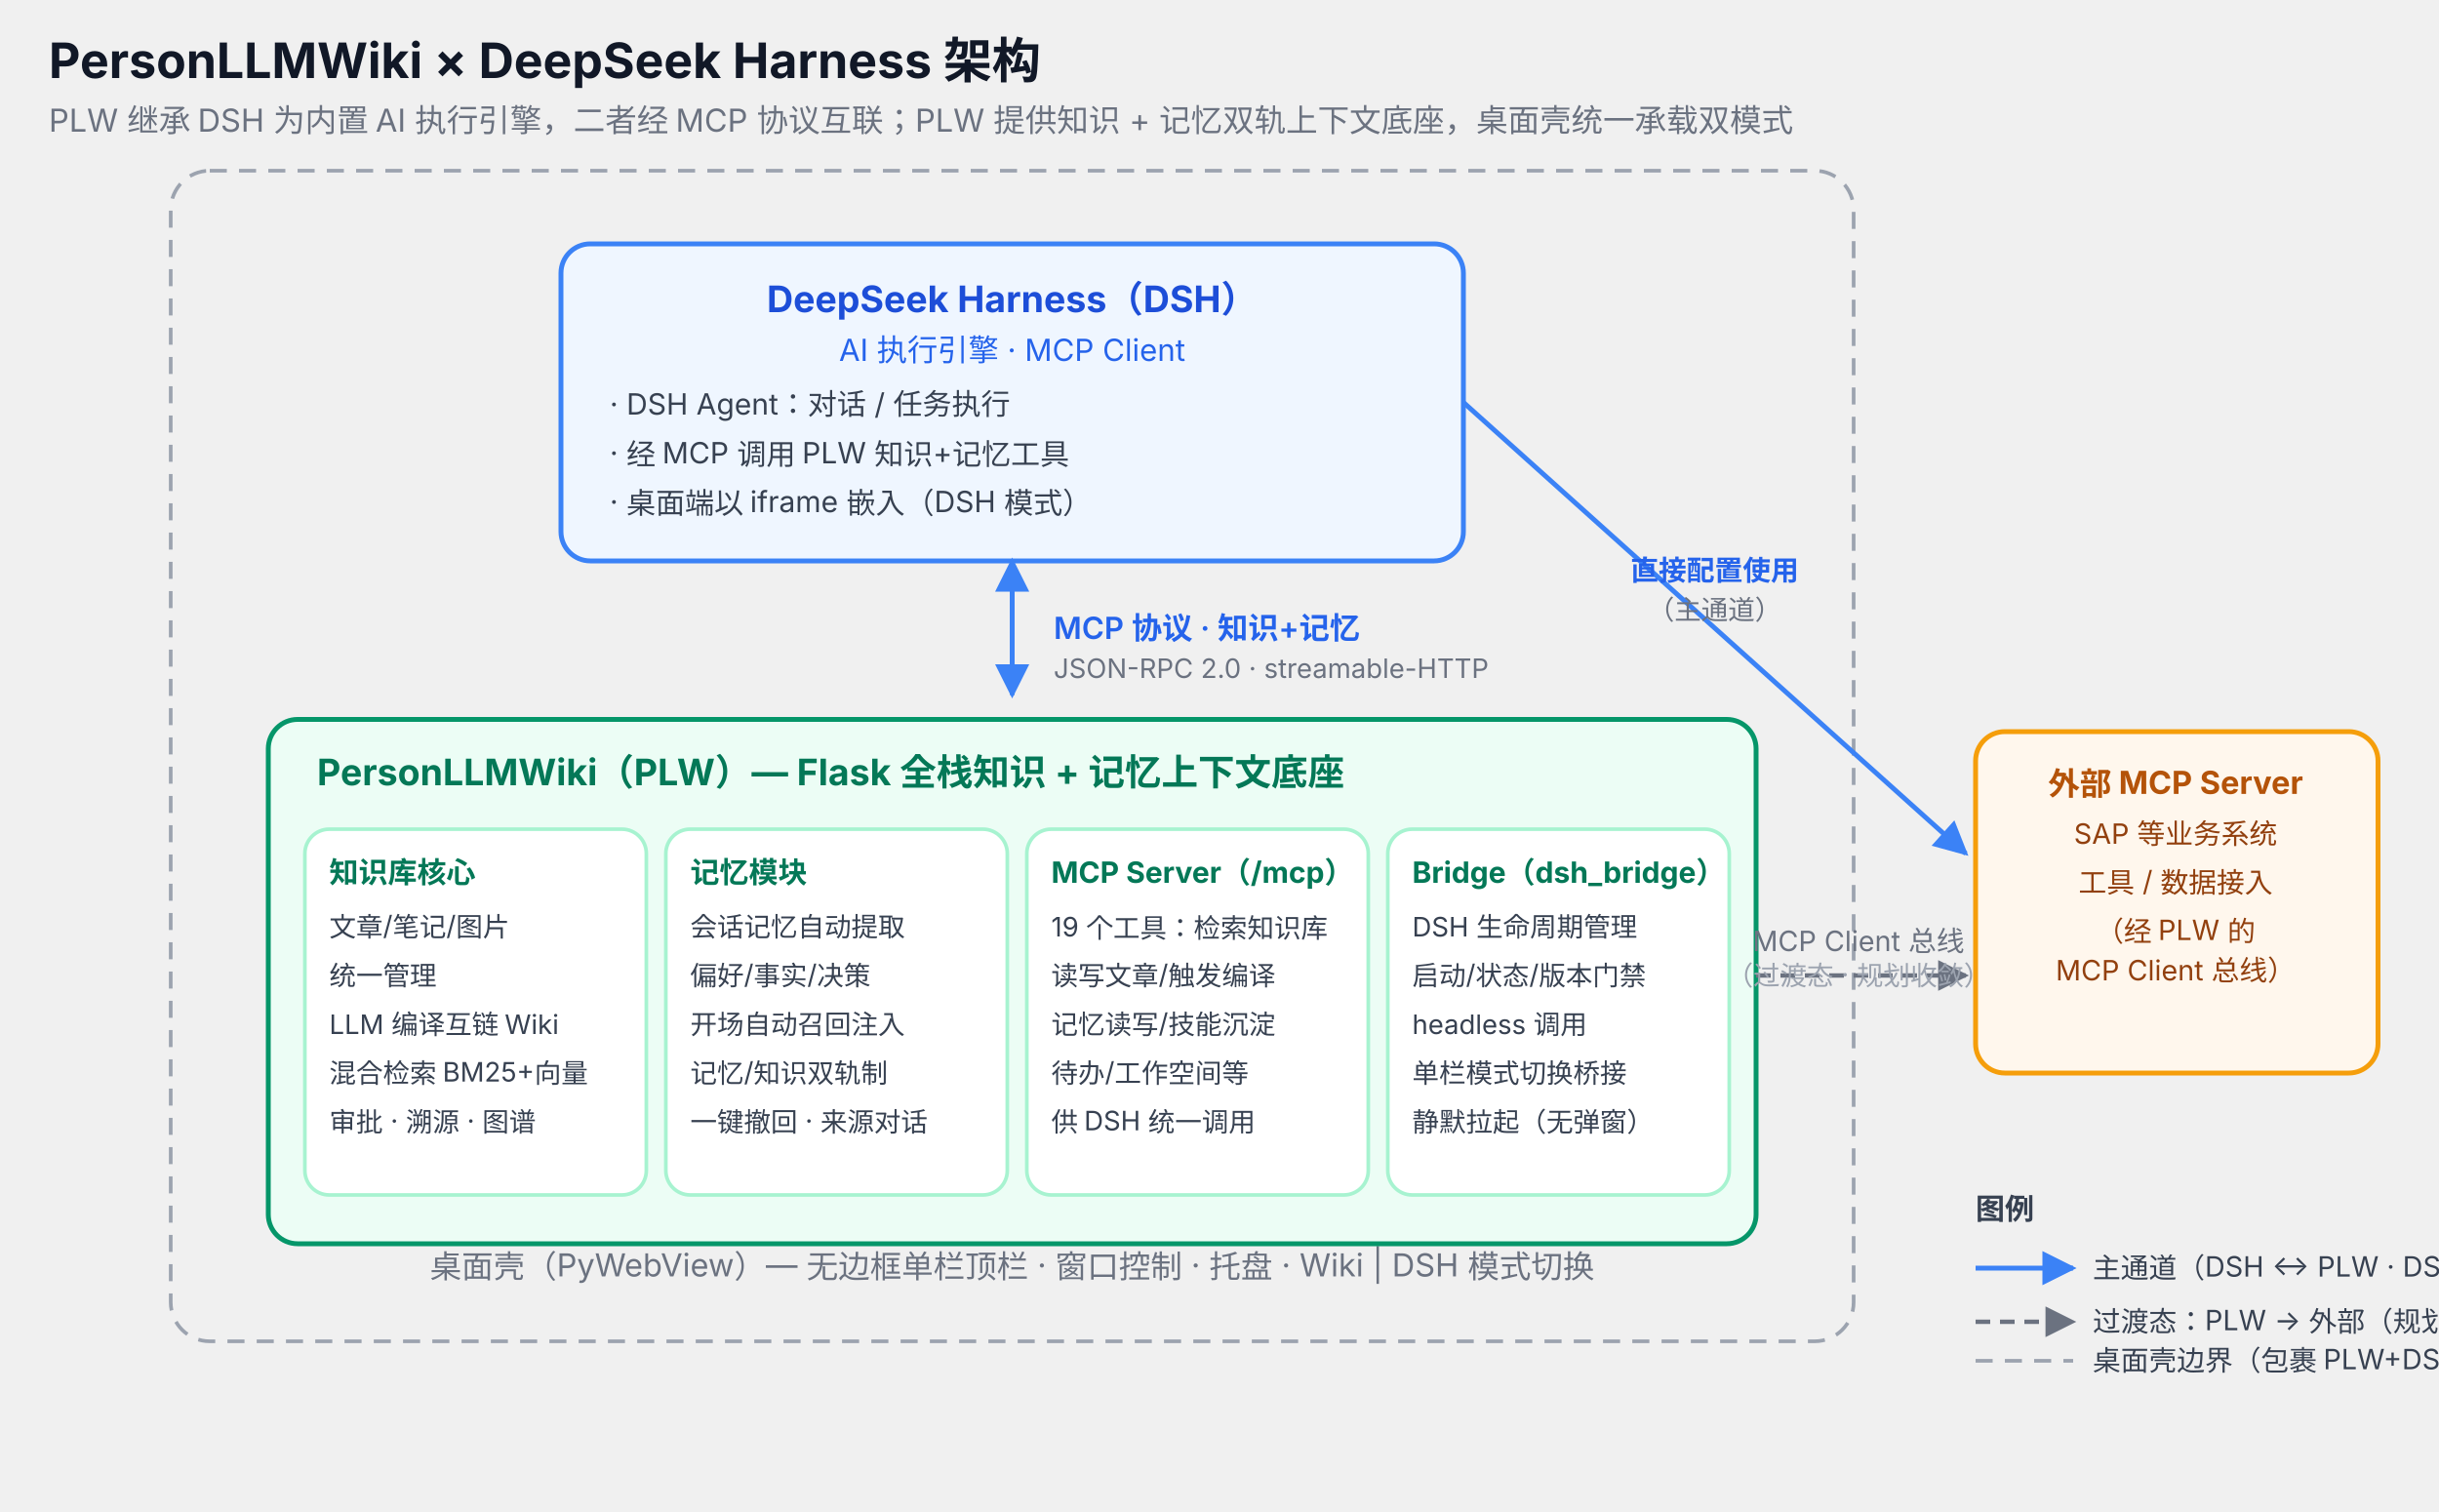
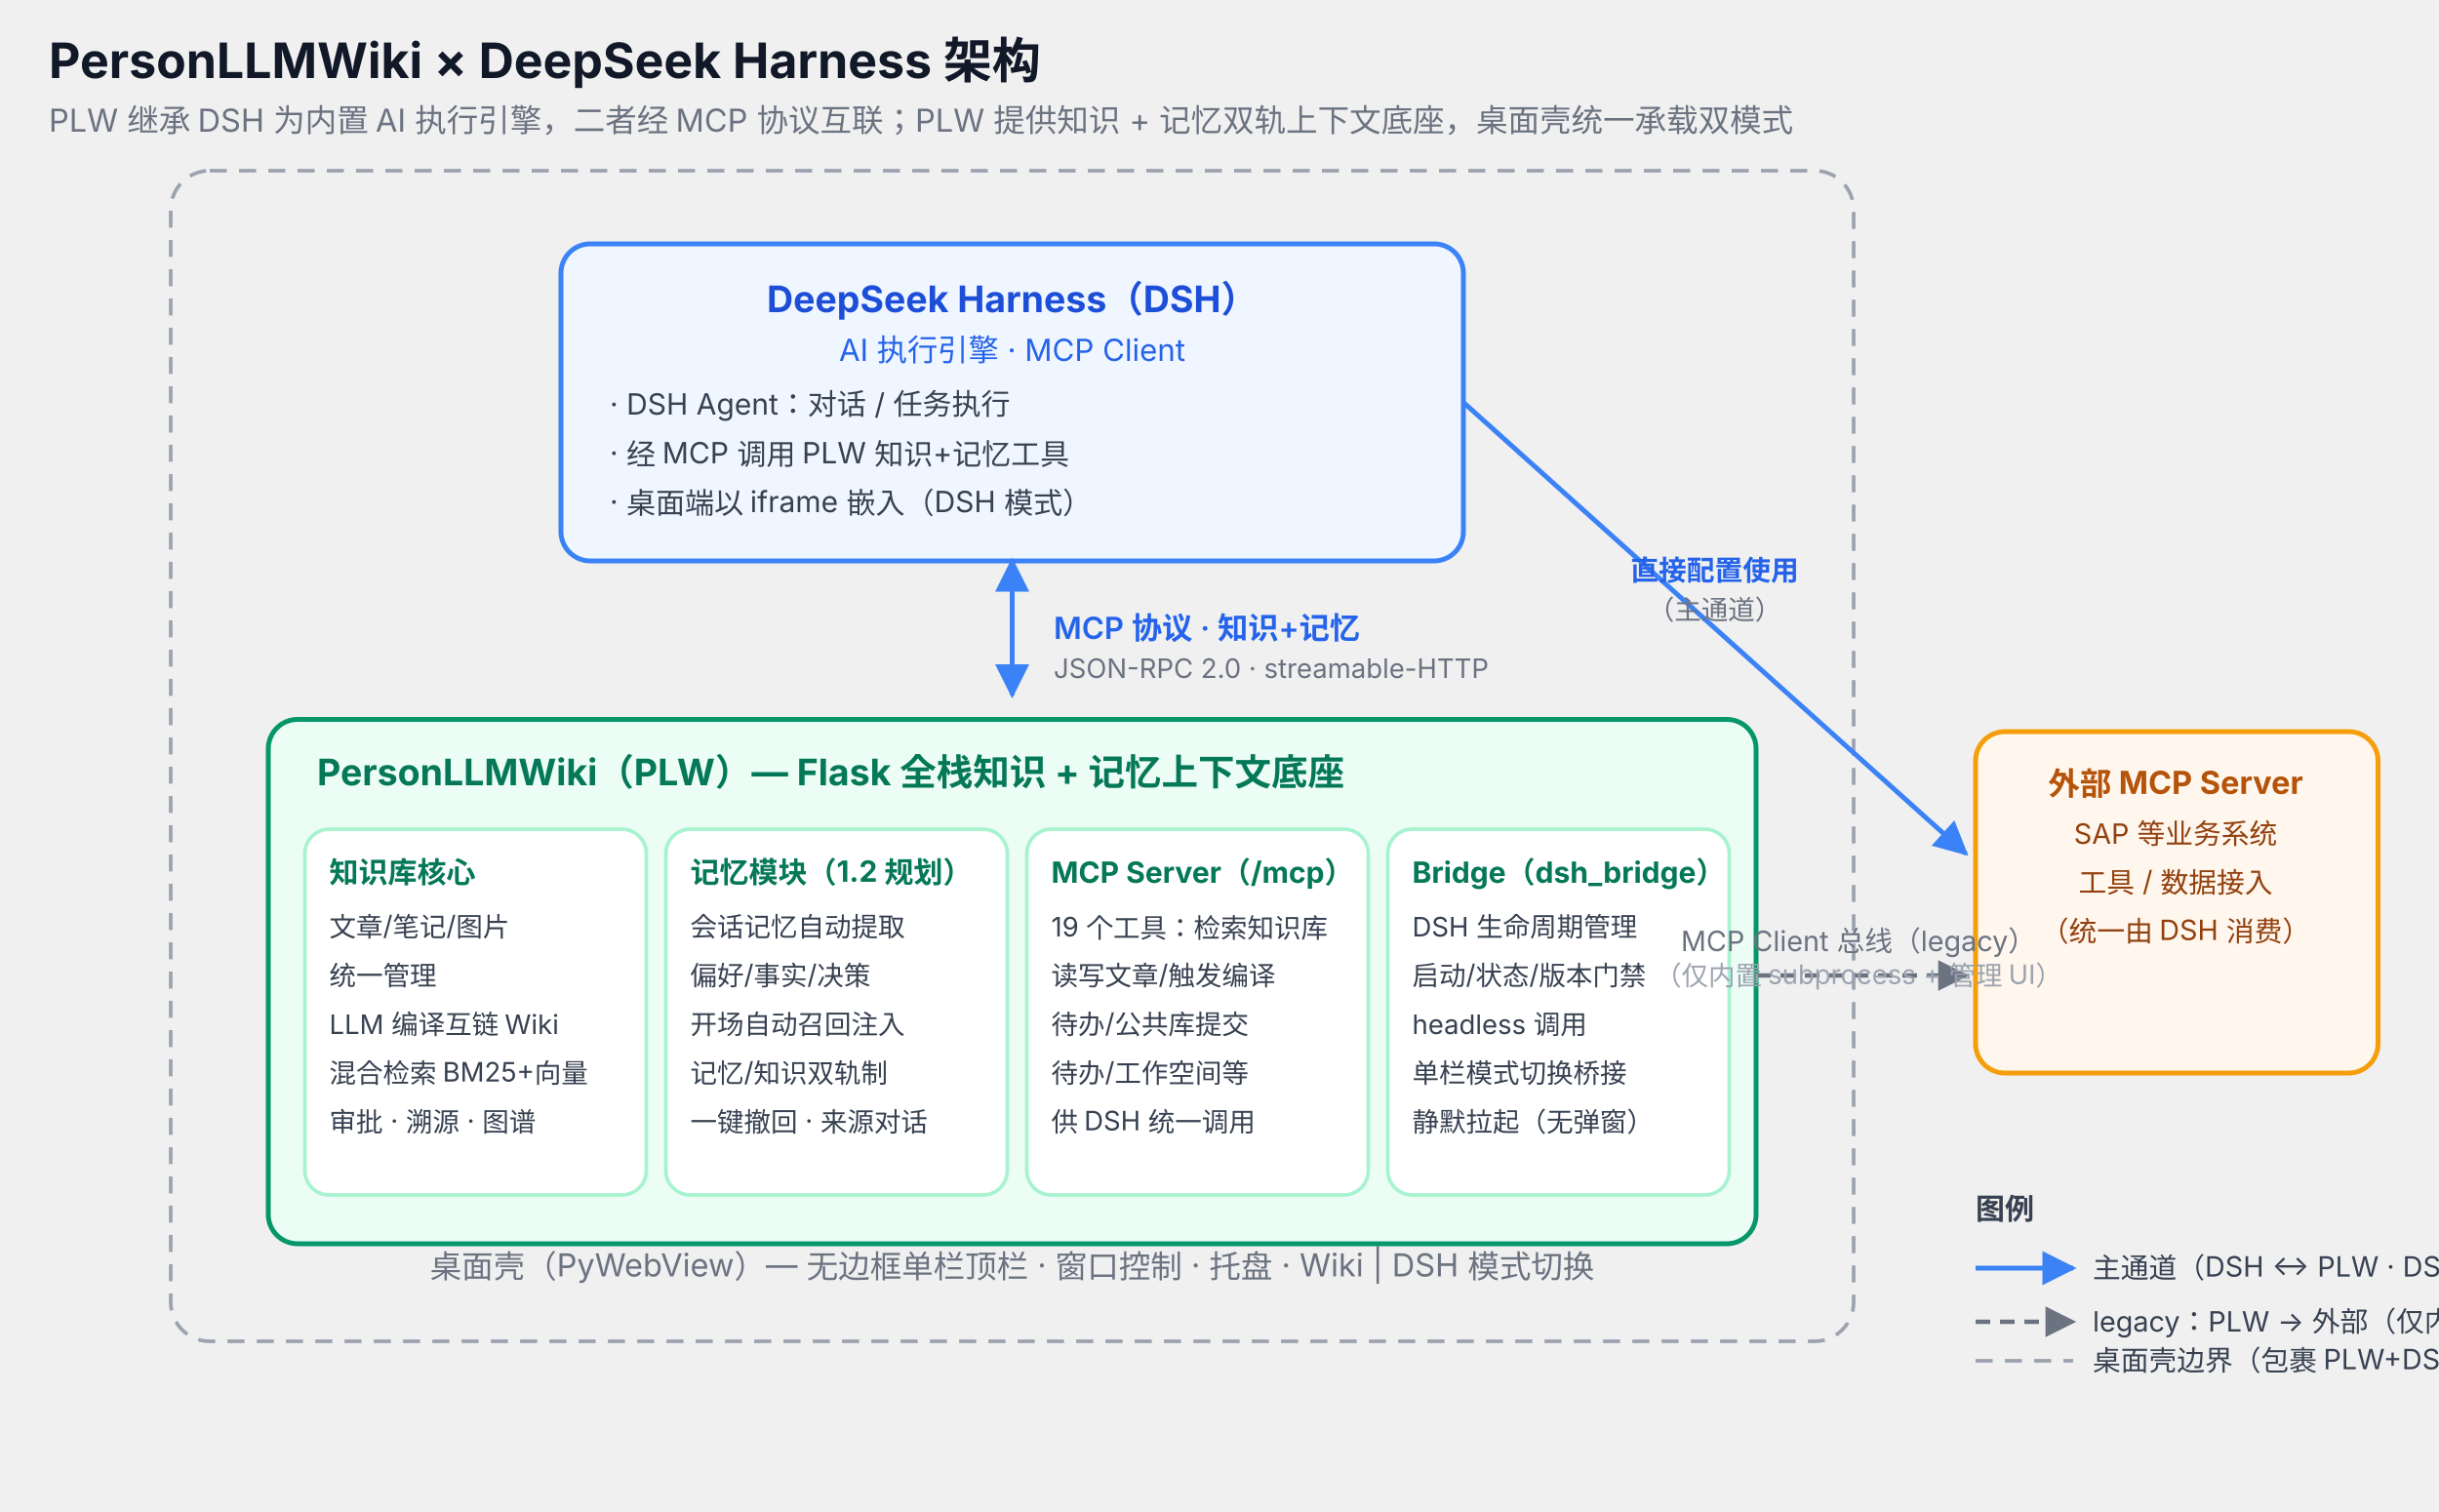
<svg xmlns="http://www.w3.org/2000/svg" viewBox="0 0 1000 620" font-family="-apple-system, 'Segoe UI', 'Microsoft YaHei', sans-serif">
  <defs>
    <marker id="arrow" viewBox="0 0 10 10" refX="9" refY="5" markerWidth="7" markerHeight="7" orient="auto-start-reverse">
      <path d="M 0 0 L 10 5 L 0 10 z" fill="#6b7280" />
    </marker>
    <marker id="arrow-blue" viewBox="0 0 10 10" refX="9" refY="5" markerWidth="7" markerHeight="7" orient="auto-start-reverse">
      <path d="M 0 0 L 10 5 L 0 10 z" fill="#3b82f6" />
    </marker>
  </defs>
  <text x="20" y="32" font-size="20" font-weight="700" fill="#111827">PersonLLMWiki × DeepSeek Harness 架构</text>
  <text x="20" y="54" font-size="13" fill="#6b7280">PLW 继承 DSH 为内置 AI 执行引擎，二者经 MCP 协议互联；PLW 提供知识 + 记忆双轨上下文底座，桌面壳统一承载双模式</text>
  <rect x="70" y="70" width="690" height="480" rx="16" fill="none" stroke="#9ca3af" stroke-width="1.5" stroke-dasharray="7 5" />
  <text x="415" y="524" text-anchor="middle" font-size="13" fill="#6b7280">桌面壳（PyWebView）— 无边框单栏顶栏 · 窗口控制 · 托盘 · Wiki | DSH 模式切换</text>
  <rect x="230" y="100" width="370" height="130" rx="12" fill="#eff6ff" stroke="#3b82f6" stroke-width="2" />
  <text x="415" y="128" text-anchor="middle" font-size="15" font-weight="700" fill="#1d4ed8">DeepSeek Harness（DSH）</text>
  <text x="415" y="148" text-anchor="middle" font-size="12.5" fill="#2563eb">AI 执行引擎 · MCP Client</text>
  <text x="250" y="170" font-size="12" fill="#374151">· DSH Agent：对话 / 任务执行</text>
  <text x="250" y="190" font-size="12" fill="#374151">· 经 MCP 调用 PLW 知识+记忆工具</text>
  <text x="250" y="210" font-size="12" fill="#374151">· 桌面端以 iframe 嵌入（DSH 模式）</text>
  <line x1="415" y1="230" x2="415" y2="285" stroke="#3b82f6" stroke-width="2" marker-start="url(#arrow-blue)" marker-end="url(#arrow-blue)" />
  <text x="432" y="262" font-size="12.5" font-weight="600" fill="#2563eb">MCP 协议 · 知识+记忆</text>
  <text x="432" y="278" font-size="11" fill="#6b7280">JSON-RPC 2.0 · streamable-HTTP</text>
  <rect x="110" y="295" width="610" height="215" rx="12" fill="#ecfdf5" stroke="#059669" stroke-width="2" />
  <text x="130" y="322" font-size="15" font-weight="700" fill="#047857">PersonLLMWiki（PLW）— Flask 全栈知识 + 记忆上下文底座</text>
  <rect x="125" y="340" width="140" height="150" rx="10" fill="#ffffff" stroke="#a7f3d0" stroke-width="1.5" />
  <text x="135" y="362" font-size="12" font-weight="700" fill="#047857">知识库核心</text>
  <text x="135" y="384" font-size="11" fill="#374151">文章/笔记/图片</text>
  <text x="135" y="404" font-size="11" fill="#374151">统一管理</text>
  <text x="135" y="424" font-size="11" fill="#374151">LLM 编译互链 Wiki</text>
  <text x="135" y="444" font-size="11" fill="#374151">混合检索 BM25+向量</text>
  <text x="135" y="464" font-size="11" fill="#374151">审批 · 溯源 · 图谱</text>
  <rect x="273" y="340" width="140" height="150" rx="10" fill="#ffffff" stroke="#a7f3d0" stroke-width="1.5" />
-   <text x="283" y="362" font-size="12" font-weight="700" fill="#047857">记忆模块</text>
+   <text x="283" y="362" font-size="12" font-weight="700" fill="#047857">记忆模块（1.2 规划）</text>
  <text x="283" y="384" font-size="11" fill="#374151">会话记忆自动提取</text>
  <text x="283" y="404" font-size="11" fill="#374151">偏好/事实/决策</text>
  <text x="283" y="424" font-size="11" fill="#374151">开场自动召回注入</text>
  <text x="283" y="444" font-size="11" fill="#374151">记忆/知识双轨制</text>
  <text x="283" y="464" font-size="11" fill="#374151">一键撤回 · 来源对话</text>
  <rect x="421" y="340" width="140" height="150" rx="10" fill="#ffffff" stroke="#a7f3d0" stroke-width="1.5" />
  <text x="431" y="362" font-size="12" font-weight="700" fill="#047857">MCP Server（/mcp）</text>
  <text x="431" y="384" font-size="11" fill="#374151">19 个工具：检索知识库</text>
  <text x="431" y="404" font-size="11" fill="#374151">读写文章/触发编译</text>
-   <text x="431" y="424" font-size="11" fill="#374151">记忆读写/技能沉淀</text>
+   <text x="431" y="424" font-size="11" fill="#374151">待办/公共库提交</text>
  <text x="431" y="444" font-size="11" fill="#374151">待办/工作空间等</text>
  <text x="431" y="464" font-size="11" fill="#374151">供 DSH 统一调用</text>
  <rect x="569" y="340" width="140" height="150" rx="10" fill="#ffffff" stroke="#a7f3d0" stroke-width="1.5" />
  <text x="579" y="362" font-size="12" font-weight="700" fill="#047857">Bridge（dsh_bridge）</text>
  <text x="579" y="384" font-size="11" fill="#374151">DSH 生命周期管理</text>
  <text x="579" y="404" font-size="11" fill="#374151">启动/状态/版本门禁</text>
  <text x="579" y="424" font-size="11" fill="#374151">headless 调用</text>
  <text x="579" y="444" font-size="11" fill="#374151">单栏模式切换桥接</text>
  <text x="579" y="464" font-size="11" fill="#374151">静默拉起（无弹窗）</text>
  <rect x="810" y="300" width="165" height="140" rx="12" fill="#fff7ed" stroke="#f59e0b" stroke-width="2" />
  <text x="892" y="326" text-anchor="middle" font-size="13" font-weight="700" fill="#b45309">外部 MCP Server</text>
  <text x="892" y="346" text-anchor="middle" font-size="11.5" fill="#92400e">SAP 等业务系统</text>
  <text x="892" y="366" text-anchor="middle" font-size="11.5" fill="#92400e">工具 / 数据接入</text>
-   <text x="892" y="386" text-anchor="middle" font-size="11.5" fill="#92400e">（经 PLW 的</text>
-   <text x="892" y="402" text-anchor="middle" font-size="11.5" fill="#92400e">MCP Client 总线）</text>
+   <text x="892" y="386" text-anchor="middle" font-size="11.5" fill="#92400e">（统一由 DSH 消费）</text>
  <line x1="600" y1="165" x2="806" y2="350" stroke="#3b82f6" stroke-width="2" marker-end="url(#arrow-blue)" />
  <text x="703" y="238" text-anchor="middle" font-size="11.5" font-weight="600" fill="#2563eb">直接配置使用</text>
  <text x="703" y="254" text-anchor="middle" font-size="11" fill="#6b7280">（主通道）</text>
  <line x1="720" y1="400" x2="806" y2="400" stroke="#6b7280" stroke-width="1.8" stroke-dasharray="6 4" marker-end="url(#arrow)" />
-   <text x="762" y="390" text-anchor="middle" font-size="11.5" fill="#6b7280">MCP Client 总线</text>
-   <text x="762" y="404" text-anchor="middle" font-size="11" fill="#9ca3af">（过渡态 · 规划收敛）</text>
+   <text x="762" y="390" text-anchor="middle" font-size="11.5" fill="#6b7280">MCP Client 总线（legacy）</text>
+   <text x="762" y="404" text-anchor="middle" font-size="11" fill="#9ca3af">（仅内置 subprocess + 管理 UI）</text>
  <text x="810" y="500" font-size="12" font-weight="600" fill="#374151">图例</text>
  <line x1="810" y1="520" x2="850" y2="520" stroke="#3b82f6" stroke-width="2" marker-end="url(#arrow-blue)" />
  <text x="858" y="524" font-size="11.5" fill="#374151">主通道（DSH ↔ PLW · DSH → 外部）</text>
  <line x1="810" y1="542" x2="850" y2="542" stroke="#6b7280" stroke-width="1.8" stroke-dasharray="6 4" marker-end="url(#arrow)" />
-   <text x="858" y="546" font-size="11.5" fill="#374151">过渡态：PLW → 外部（规划收敛）</text>
+   <text x="858" y="546" font-size="11.5" fill="#374151">legacy：PLW → 外部（仅内置 subprocess + 管理 UI）</text>
  <line x1="810" y1="558" x2="850" y2="558" stroke="#9ca3af" stroke-width="1.5" stroke-dasharray="7 5" />
  <text x="858" y="562" font-size="11.5" fill="#374151">桌面壳边界（包裹 PLW+DSH）</text>
</svg>
